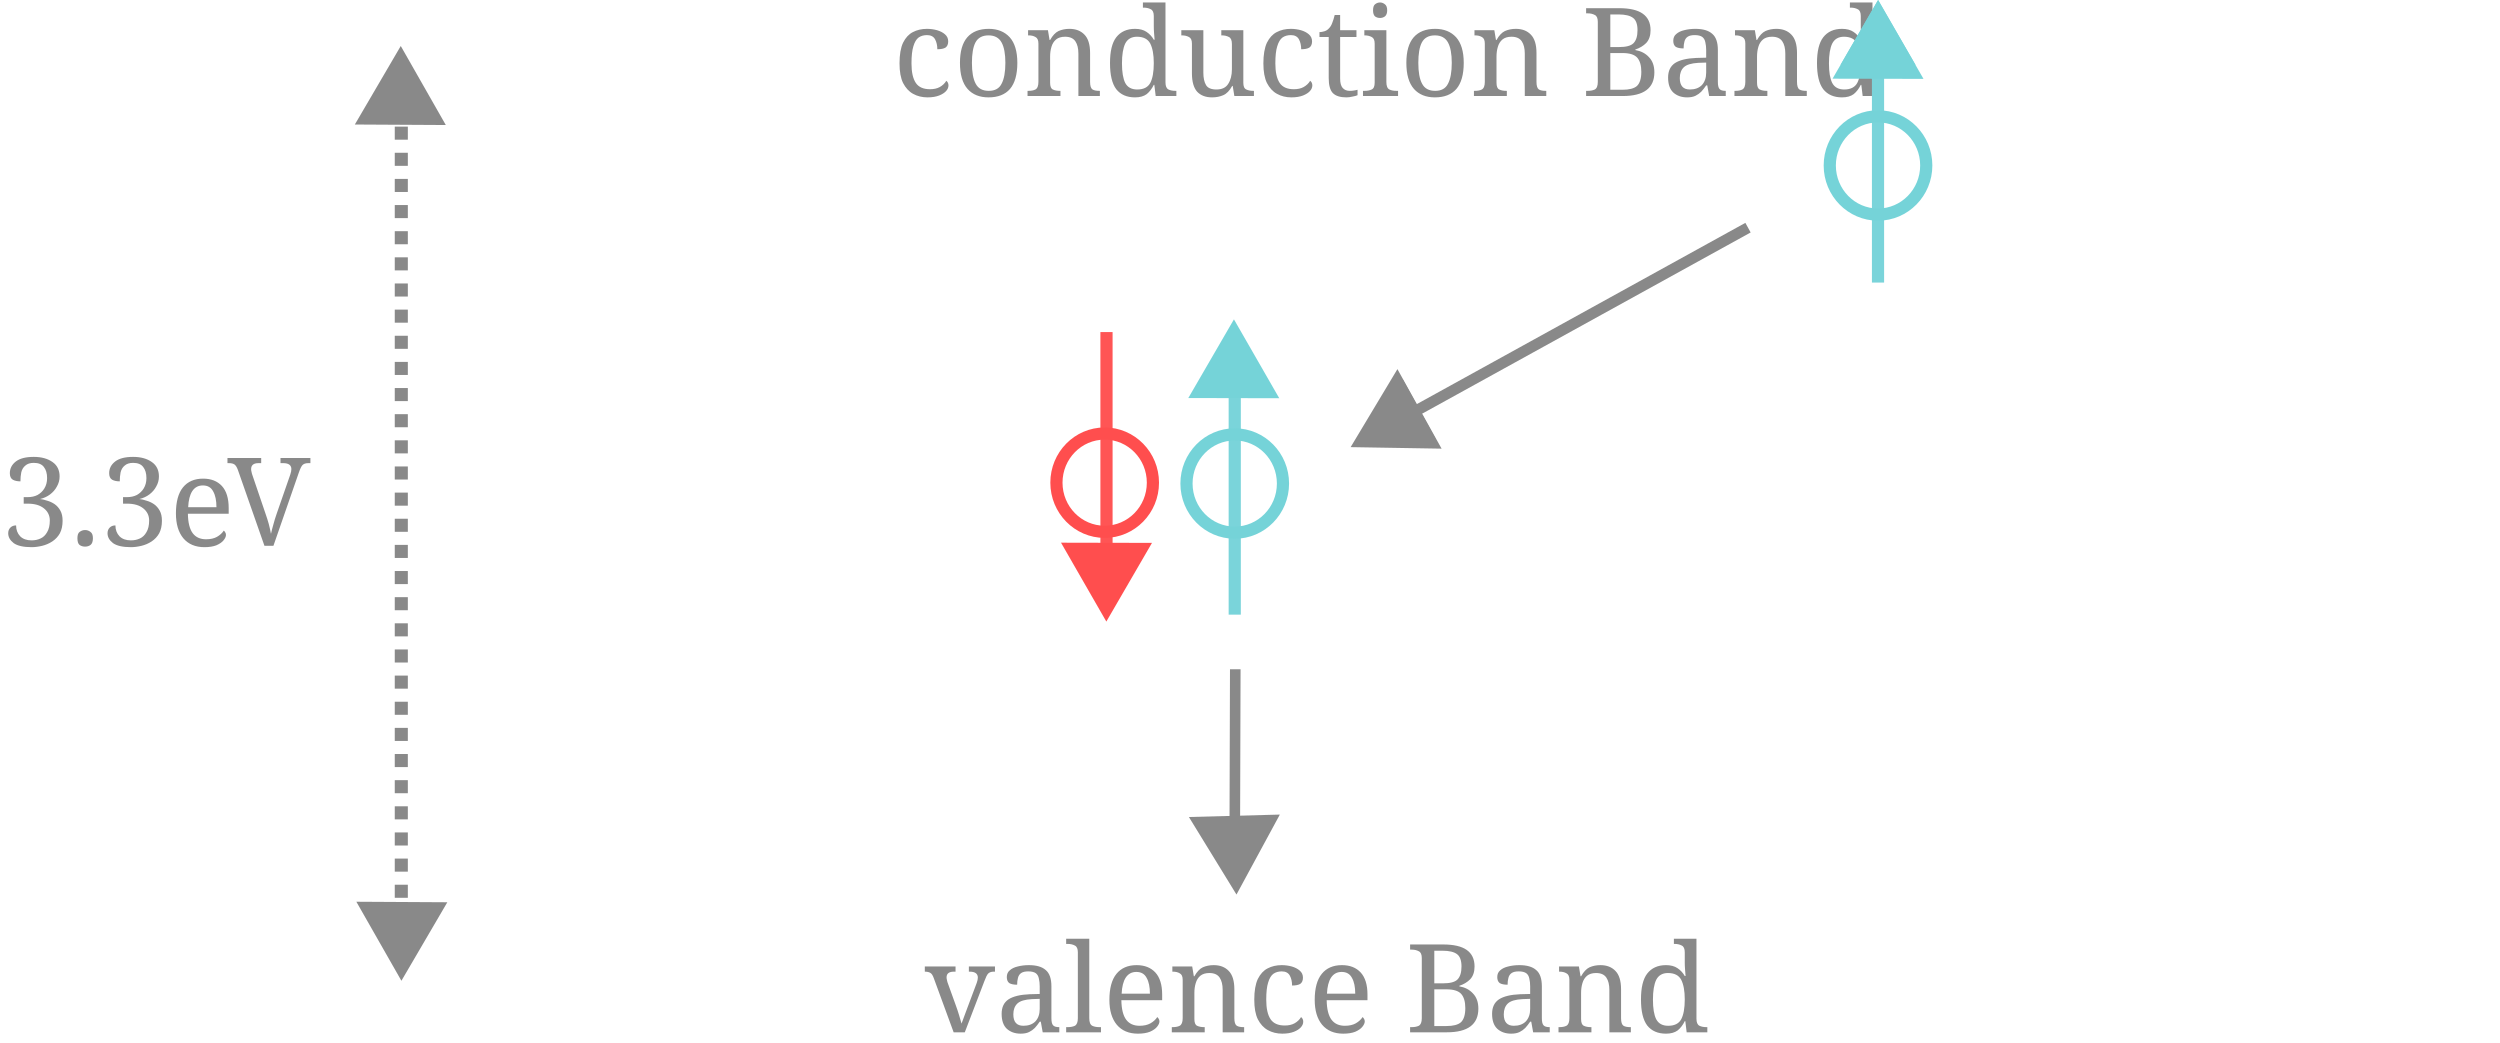
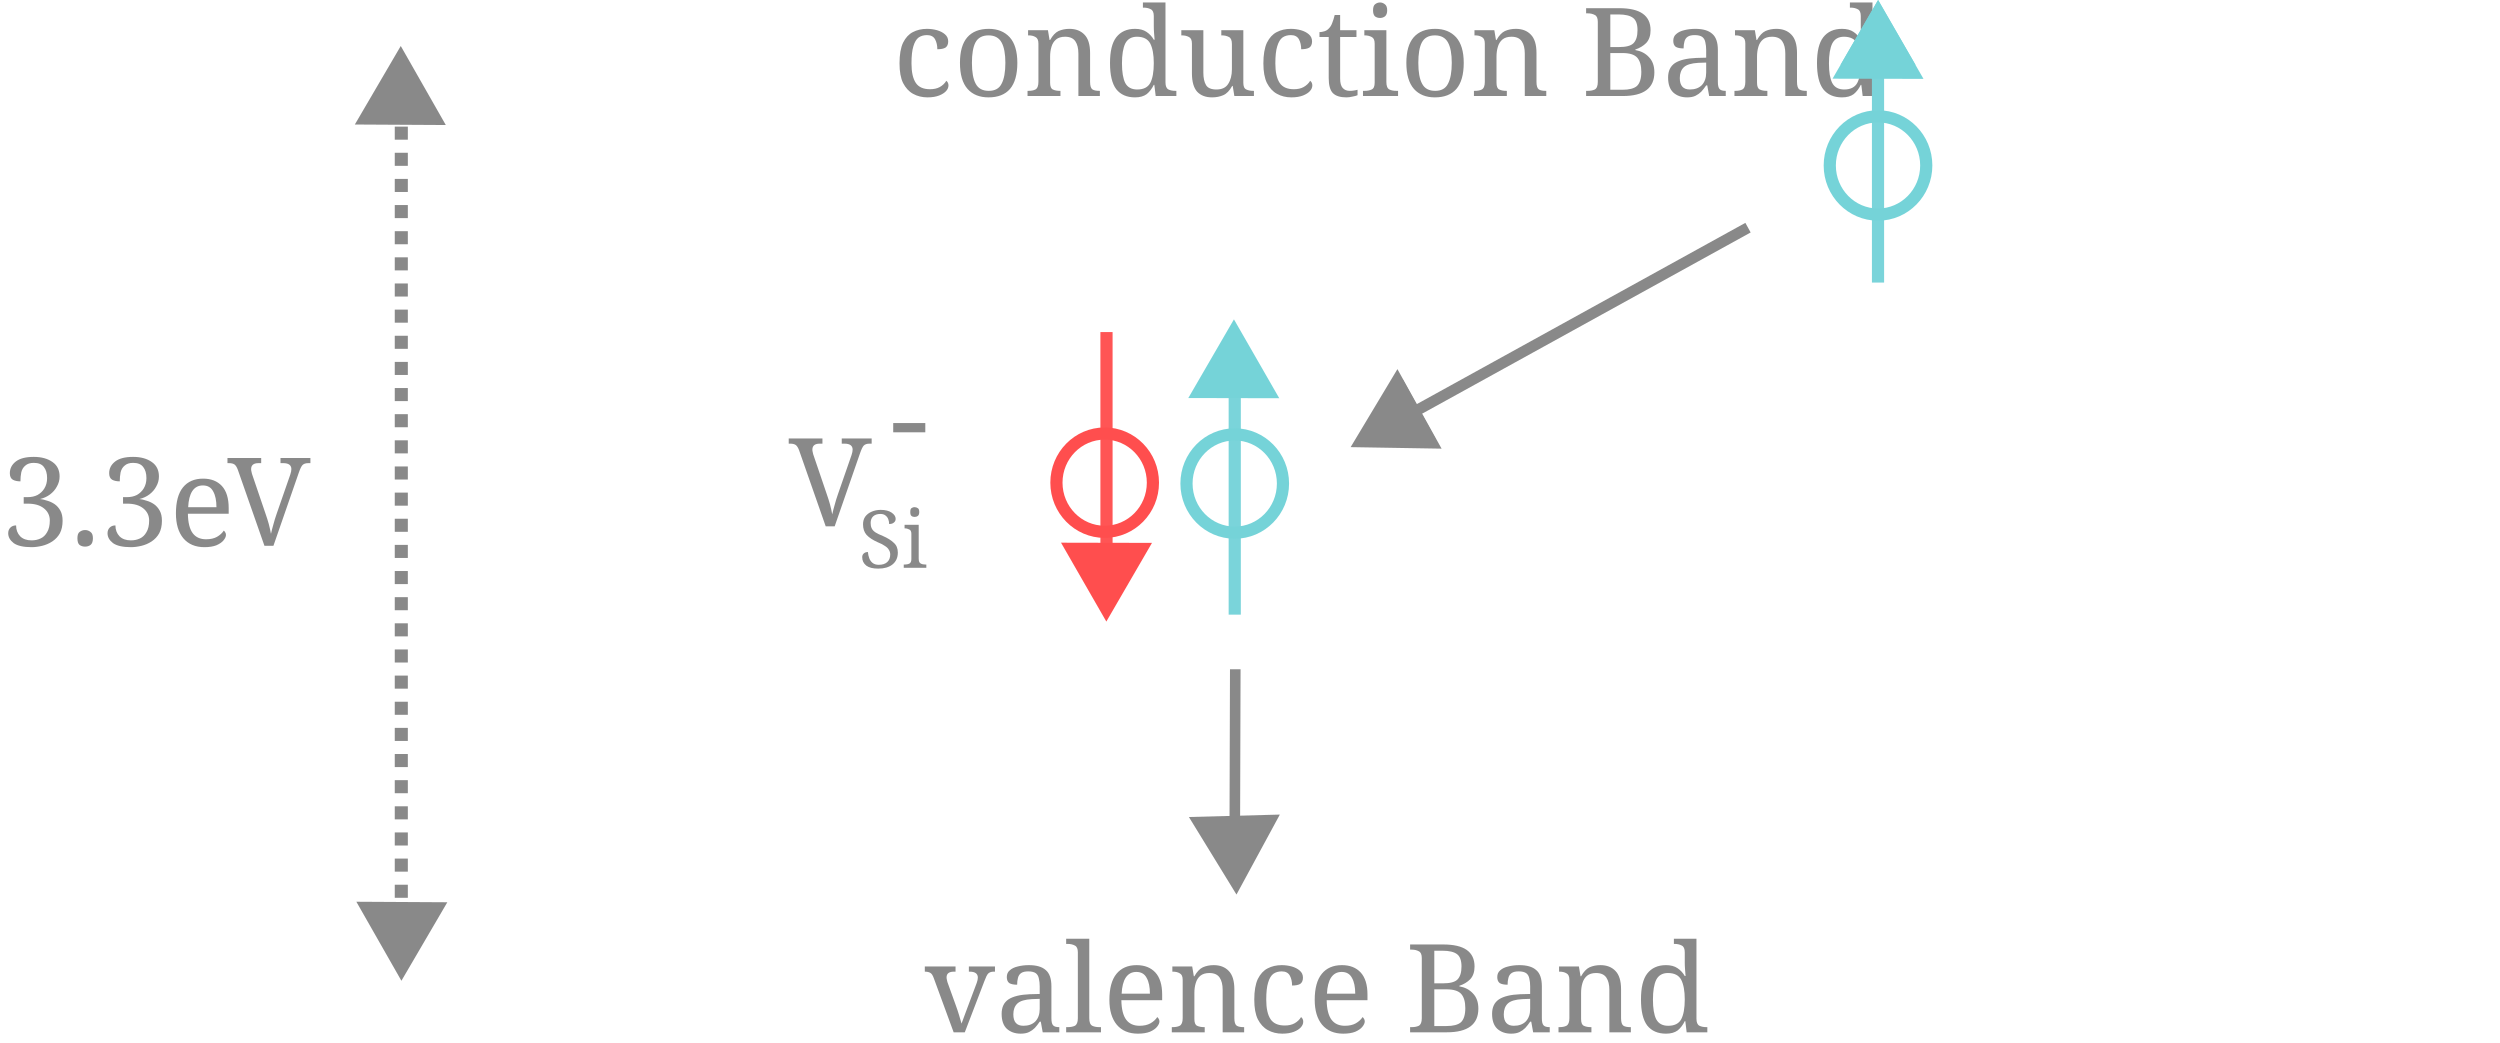
<svg xmlns="http://www.w3.org/2000/svg" width="143.642mm" height="59.872mm" viewBox="0 0 143.642 59.872" version="1.1" id="svg1">
  <defs id="defs1">
    <marker style="overflow:visible" id="marker15" refX="0" refY="0" orient="auto-start-reverse" markerWidth="1" markerHeight="1" viewBox="0 0 1 1" preserveAspectRatio="xMidYMid">
      <path transform="scale(0.5)" style="fill:context-stroke;fill-rule:evenodd;stroke:context-stroke;stroke-width:1pt" d="M 5.77,0 -2.88,5 V -5 Z" id="path15" />
    </marker>
    <marker style="overflow:visible" id="marker14" refX="0" refY="0" orient="auto-start-reverse" markerWidth="1" markerHeight="1" viewBox="0 0 1 1" preserveAspectRatio="xMidYMid">
      <path transform="scale(0.5)" style="fill:context-stroke;fill-rule:evenodd;stroke:context-stroke;stroke-width:1pt" d="M 5.77,0 -2.88,5 V -5 Z" id="path14" />
    </marker>
    <marker style="overflow:visible" id="marker9" refX="0" refY="0" orient="auto-start-reverse" markerWidth="1" markerHeight="1" viewBox="0 0 1 1" preserveAspectRatio="xMidYMid">
      <path transform="scale(0.5)" style="fill:context-stroke;fill-rule:evenodd;stroke:context-stroke;stroke-width:1pt" d="M 5.77,0 -2.88,5 V -5 Z" id="path9" />
    </marker>
    <marker style="overflow:visible" id="Triangle" refX="0" refY="0" orient="auto-start-reverse" markerWidth="1" markerHeight="1" viewBox="0 0 1 1" preserveAspectRatio="xMidYMid">
      <path transform="scale(0.5)" style="fill:context-stroke;fill-rule:evenodd;stroke:context-stroke;stroke-width:1pt" d="M 5.77,0 -2.88,5 V -5 Z" id="path135" />
    </marker>
    <marker style="overflow:visible" id="Triangle-4" refX="0" refY="0" orient="auto-start-reverse" markerWidth="1" markerHeight="1" viewBox="0 0 1 1" preserveAspectRatio="xMidYMid">
      <path transform="scale(0.5)" style="fill:context-stroke;fill-rule:evenodd;stroke:context-stroke;stroke-width:1pt" d="M 5.77,0 -2.88,5 V -5 Z" id="path135-7" />
    </marker>
    <marker style="overflow:visible" id="Triangle-4-8" refX="0" refY="0" orient="auto-start-reverse" markerWidth="1" markerHeight="1" viewBox="0 0 1 1" preserveAspectRatio="xMidYMid">
      <path transform="scale(0.5)" style="fill:context-stroke;fill-rule:evenodd;stroke:context-stroke;stroke-width:1pt" d="M 5.77,0 -2.88,5 V -5 Z" id="path135-7-4" />
    </marker>
  </defs>
  <g id="layer1" transform="translate(-4.981521,-103.1396)">
-     <text xml:space="preserve" style="font-size:7.056px;font-family:sans-serif;-inkscape-font-specification:sans-serif;text-align:start;writing-mode:lr-tb;direction:ltr;text-anchor:start;fill:#898989;fill-opacity:1;stroke:#8e8e8e;stroke-width:0;stroke-dasharray:none;stroke-dashoffset:0" x="67.775" y="100" id="text1">
-       <tspan id="tspan1" style="font-style:normal;font-variant:normal;font-weight:normal;font-stretch:normal;font-family:Serif;-inkscape-font-specification:Serif;fill:#898989;fill-opacity:1;stroke-width:0" x="67.775" y="100" />
-     </text>
    <g id="layer1-0" transform="translate(-10.6471,61.27665)">
      <text xml:space="preserve" style="font-size:7.056px;font-family:serif;-inkscape-font-specification:serif;text-align:start;writing-mode:lr-tb;direction:ltr;text-anchor:start;fill:#969696;fill-opacity:1;stroke:#8e8e8e;stroke-width:0.906;stroke-dasharray:none;stroke-dashoffset:0;stroke-opacity:0" x="68.734" y="101.176" id="text4">
        <tspan style="font-size:7.056px;fill:#898989;fill-opacity:1;stroke:#8e8e8e;stroke-width:0.906;stroke-dasharray:none;stroke-opacity:0" x="68.734" y="101.176" id="tspan5">valence Band </tspan>
+       </text>
+     </g>
+     <g id="layer1-0-2" transform="translate(-34.78319,34.56802)">
+       <text xml:space="preserve" style="font-size:7.056px;font-family:serif;-inkscape-font-specification:serif;text-align:start;writing-mode:lr-tb;direction:ltr;text-anchor:start;fill:#969696;fill-opacity:1;stroke:#8e8e8e;stroke-width:0.906;stroke-dasharray:none;stroke-dashoffset:0;stroke-opacity:0" x="85.083" y="98.811" id="text4-9">
+         <tspan style="font-size:7.056px;fill:#898989;fill-opacity:1;stroke:#8e8e8e;stroke-width:0.906;stroke-dasharray:none;stroke-opacity:0" x="85.083" y="98.811" id="tspan5-7">V<tspan style="font-size:4.586px" id="tspan4" />
+         </tspan>
+       </text>
+       <text xml:space="preserve" style="font-size:4.586px;font-family:serif;-inkscape-font-specification:serif;text-align:start;writing-mode:lr-tb;direction:ltr;text-anchor:start;fill:#898989;fill-opacity:1;stroke:#ff4e4e;stroke-width:0;stroke-dasharray:none;stroke-dashoffset:0;stroke-opacity:1" x="89.086" y="101.195" id="text6">
+         <tspan id="tspan6" style="stroke-width:0" x="89.086" y="101.195">Si</tspan>
+       </text>
+       <text xml:space="preserve" style="font-size:7.056px;font-family:serif;-inkscape-font-specification:serif;text-align:start;writing-mode:lr-tb;direction:ltr;text-anchor:start;fill:#898989;fill-opacity:1;stroke:#ff4e4e;stroke-width:0;stroke-dasharray:none;stroke-dashoffset:0;stroke-opacity:1" x="90.914" y="95.065" id="text6-4">
+         <tspan id="tspan6-4" style="font-size:7.056px;stroke-width:0" x="90.914" y="95.065">-</tspan>
      </text>
    </g>
    <g id="layer1-0-7" transform="translate(-7.924676,61.8831)">
      <text xml:space="preserve" style="font-size:7.056px;font-family:serif;-inkscape-font-specification:serif;text-align:start;writing-mode:lr-tb;direction:ltr;text-anchor:start;fill:#000000;fill-opacity:1;stroke:#000000;stroke-width:0.906;stroke-dasharray:none;stroke-dashoffset:0;stroke-opacity:0" x="64.201" y="46.772" id="text4-3">
        <tspan style="font-size:7.056px;fill:#898989;fill-opacity:1;stroke:#000000;stroke-width:0.906;stroke-dasharray:none;stroke-opacity:0" x="64.201" y="46.772" id="tspan5-8">conduction Band</tspan>
      </text>
      <path style="fill:#898989;fill-opacity:1;stroke:#ff5555;stroke-width:0.7;stroke-dasharray:none;stroke-dashoffset:0;stroke-opacity:1;marker-start:url(#Triangle)" d="M 76.482,74.086 V 60.336" id="path1" />
      <path style="fill:#898989;fill-opacity:1;stroke:#7ad4da;stroke-width:0.7;stroke-dasharray:none;stroke-dashoffset:0;stroke-opacity:1;marker-start:url(#Triangle-4)" d="M 83.85,62.822 V 76.572" id="path1-0" />
      <path style="fill:#898989;fill-opacity:1;stroke:#7ad4da;stroke-width:0.7;stroke-dasharray:none;stroke-dashoffset:0;stroke-opacity:1;marker-start:url(#Triangle-4-8)" d="M 120.811,43.742 V 57.492" id="path1-0-0" />
      <path style="fill:#898989;fill-opacity:0;stroke:#75d3d8;stroke-width:0.7;stroke-dasharray:none;stroke-dashoffset:0;stroke-opacity:1" id="path2" d="m 123.583,50.764 a 2.772,2.823 0 0 1 -2.772,2.823 2.772,2.823 0 0 1 -2.772,-2.823 2.772,2.823 0 0 1 2.772,-2.824 2.772,2.823 0 0 1 2.772,2.823" />
      <path style="fill:#898989;fill-opacity:0;stroke:#75d3d8;stroke-width:0.7;stroke-dasharray:none;stroke-dashoffset:0;stroke-opacity:1" id="path2-9" d="m 86.622,69.039 a 2.772,2.823 0 0 1 -2.772,2.823 2.772,2.823 0 0 1 -2.772,-2.823 2.772,2.823 0 0 1 2.772,-2.824 2.772,2.823 0 0 1 2.772,2.823" />
      <path style="fill:#898989;fill-opacity:0;stroke:#ff4e4e;stroke-width:0.7;stroke-dasharray:none;stroke-dashoffset:0;stroke-opacity:1" id="path2-9-9" d="m 79.149,68.99 a 2.772,2.823 0 0 1 -2.772,2.823 2.772,2.823 0 0 1 -2.772,-2.823 2.772,2.823 0 0 1 2.772,-2.824 2.772,2.823 0 0 1 2.772,2.823" />
      <path style="fill:#898989;fill-opacity:0;stroke:#898989;stroke-width:0.63;stroke-dasharray:none;stroke-dashoffset:0;stroke-opacity:1;marker-end:url(#marker9)" d="M 113.341,54.337 93.467,65.301" id="path3" />
      <path style="fill:#898989;fill-opacity:0;stroke:#898989;stroke-width:0.608;stroke-dasharray:none;stroke-dashoffset:0;stroke-opacity:1" d="m 83.881,79.71 -0.032,10.58" id="path10" />
    </g>
    <path style="fill:#898989;fill-opacity:0;stroke:#898989;stroke-width:0.751;stroke-dasharray:0.751, 0.751;stroke-dashoffset:0;stroke-opacity:1;marker-start:url(#marker14);marker-end:url(#marker15)" d="m 28.039,108.913 v 47.558" id="path12" />
    <text xml:space="preserve" style="font-style:normal;font-variant:normal;font-weight:normal;font-stretch:normal;font-size:7.056px;font-family:Serif;-inkscape-font-specification:Serif;text-align:start;writing-mode:lr-tb;direction:ltr;text-anchor:start;fill:#898989;fill-opacity:1;stroke:#898989;stroke-width:0.7;stroke-dasharray:0.661, 0.661;stroke-dashoffset:0;stroke-opacity:0" x="5.046" y="134.501" id="text15">
      <tspan id="tspan15" style="fill:#898989;fill-opacity:1;stroke:#898989;stroke-width:0.7;stroke-opacity:0" x="5.046" y="134.501">3.3eV</tspan>
    </text>
    <rect style="fill:#f4ff10;fill-opacity:0;stroke:#898989;stroke-width:0;stroke-dasharray:none;stroke-dashoffset:0;stroke-opacity:1" id="rect4" width="21.56" height="58.751" x="127.064" y="103.14" />
    <path style="fill:#ff4e4e;fill-opacity:1;stroke:#ff4e4e;stroke-width:0;stroke-dasharray:none;stroke-dashoffset:0;stroke-opacity:1" id="path4" d="m 54.146,123.902 -7.97,-3.218 -7.97,-3.218 6.772,-5.293 6.772,-5.293 1.198,8.511 z" transform="matrix(0.04302116,-0.3010028,0.3010028,0.04302116,31.5467,145.2995)" />
    <path style="fill:#898989;fill-opacity:1;stroke:#ff4e4e;stroke-width:0;stroke-dasharray:none;stroke-dashoffset:0;stroke-opacity:1" id="path4-9" d="m 54.146,123.902 -7.97,-3.218 -7.97,-3.218 6.772,-5.293 6.772,-5.293 1.198,8.511 z" transform="matrix(0.2838147,-0.1090997,0.1090997,0.2838147,58.92546,99.66001)" />
    <path style="fill:#898989;fill-opacity:1;stroke:#ff4e4e;stroke-width:0;stroke-dasharray:none;stroke-dashoffset:0;stroke-opacity:1" id="path4-9-1" d="m 54.146,123.902 -7.97,-3.218 -7.97,-3.218 6.772,-5.293 6.772,-5.293 1.198,8.511 z" transform="matrix(-0.2787993,0.1213443,-0.1213443,-0.2787993,103.4227,178.0559)" />
    <path style="fill:#898989;fill-opacity:1;stroke:#ff4e4e;stroke-width:0;stroke-dasharray:none;stroke-dashoffset:0;stroke-opacity:1" id="path4-9-1-6" d="m 54.146,123.902 -7.97,-3.218 -7.97,-3.218 6.772,-5.293 6.772,-5.293 1.198,8.511 z" transform="matrix(-0.2825753,0.1122705,-0.1122705,-0.2825753,54.66793,183.8838)" />
    <path style="fill:#898989;fill-opacity:1;stroke:#ff4e4e;stroke-width:0;stroke-dasharray:none;stroke-dashoffset:0;stroke-opacity:1" id="path4-9-1-6-0" d="m 54.146,123.902 -7.97,-3.218 -7.97,-3.218 6.772,-5.293 6.772,-5.293 1.198,8.511 z" transform="matrix(0.2825753,-0.1122705,0.1122705,0.2825753,1.385193,81.39036)" />
    <path style="fill:#75d3d8;fill-opacity:1;stroke:#75d3d8;stroke-width:0;stroke-dasharray:none;stroke-dashoffset:0;stroke-opacity:1" id="path4-8" d="m 54.146,123.902 -7.97,-3.218 -7.97,-3.218 6.772,-5.293 6.772,-5.293 1.198,8.511 z" transform="matrix(-0.04302116,0.3010028,-0.3010028,-0.04302116,112.8812,115.042)" />
    <path style="fill:#75d3d8;fill-opacity:1;stroke:#75d3d8;stroke-width:0;stroke-dasharray:none;stroke-dashoffset:0;stroke-opacity:1" id="path4-8-6" d="m 54.146,123.902 -7.97,-3.218 -7.97,-3.218 6.772,-5.293 6.772,-5.293 1.198,8.511 z" transform="matrix(-0.04302116,0.3010028,-0.3010028,-0.04302116,149.8972,96.69298)" />
  </g>
</svg>
